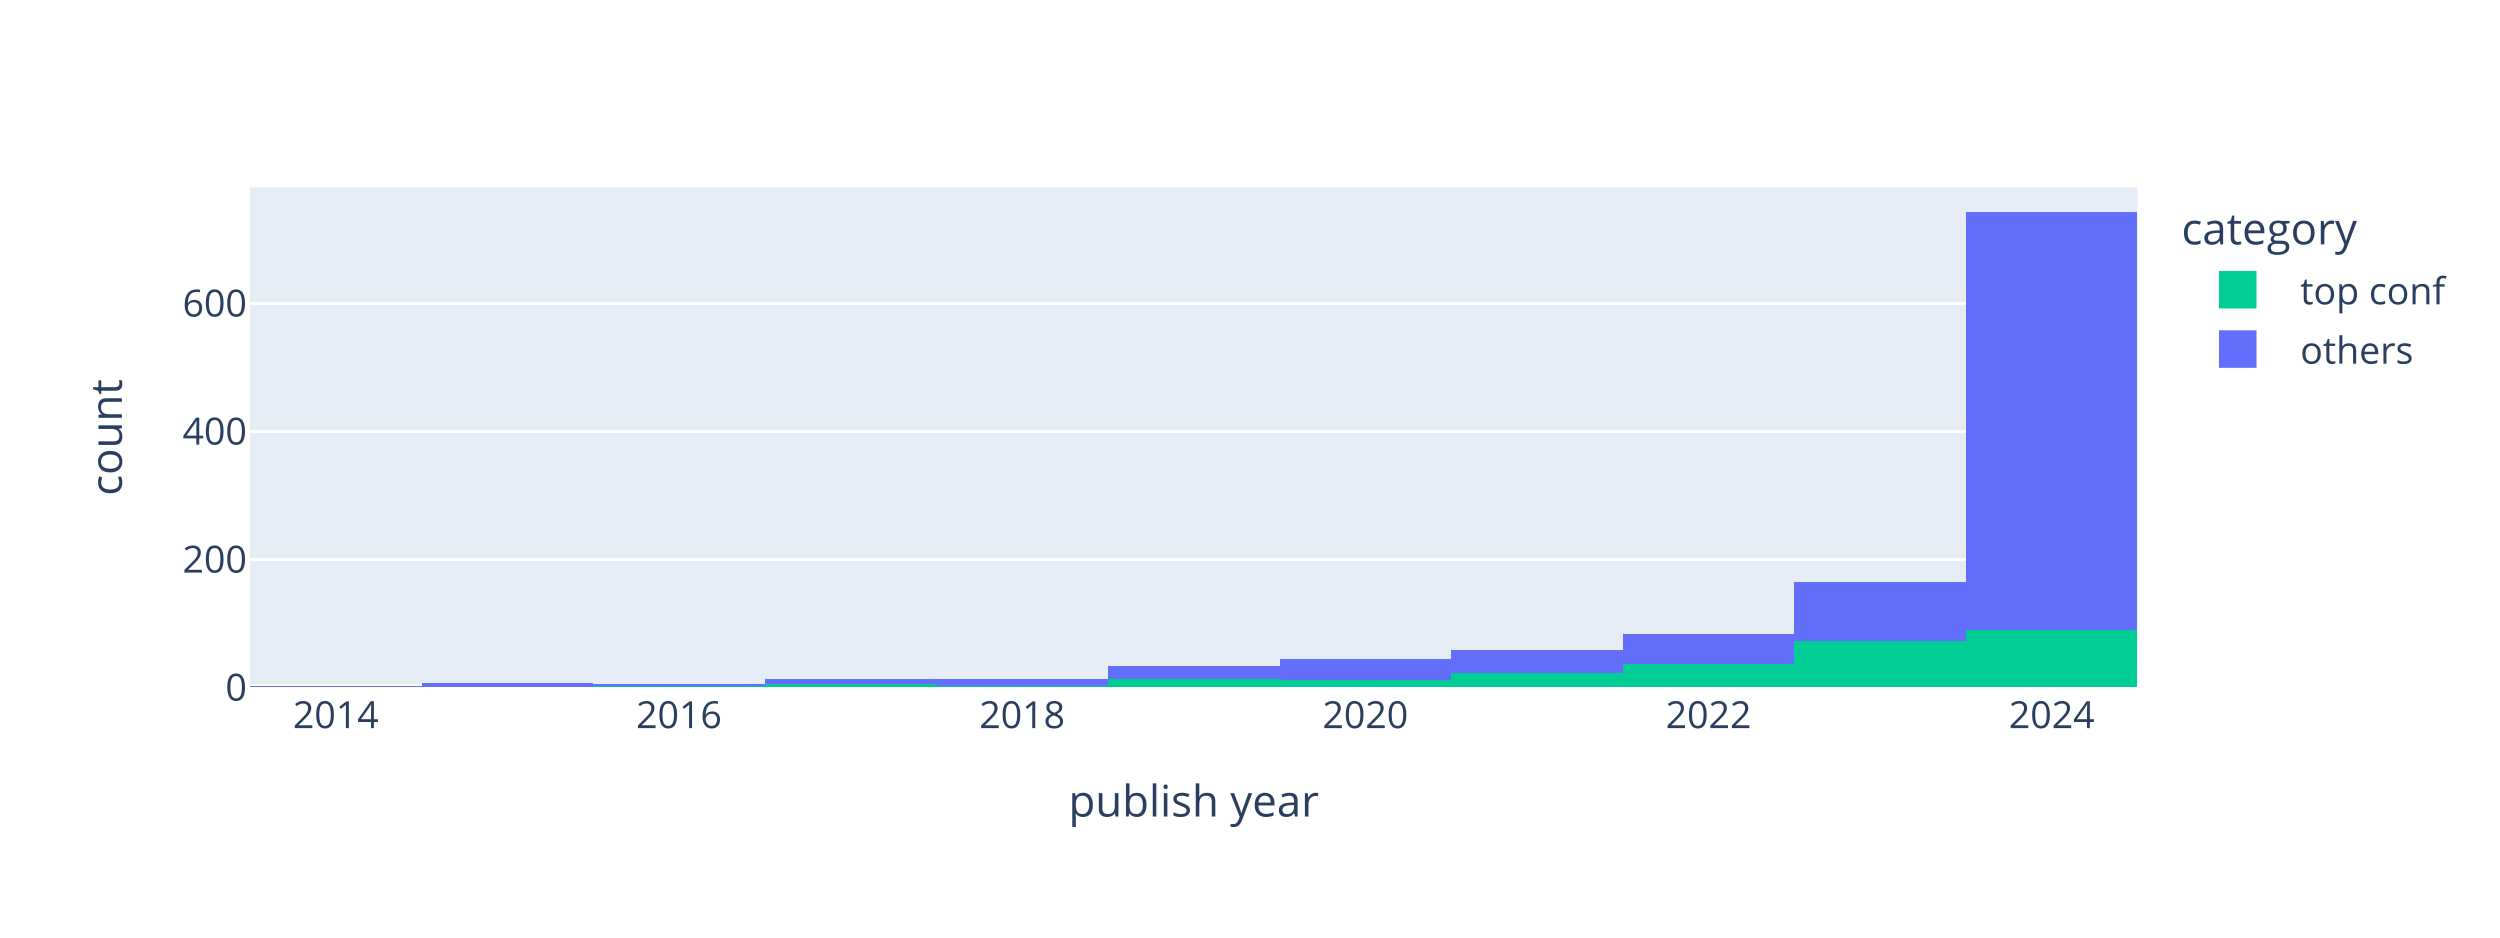
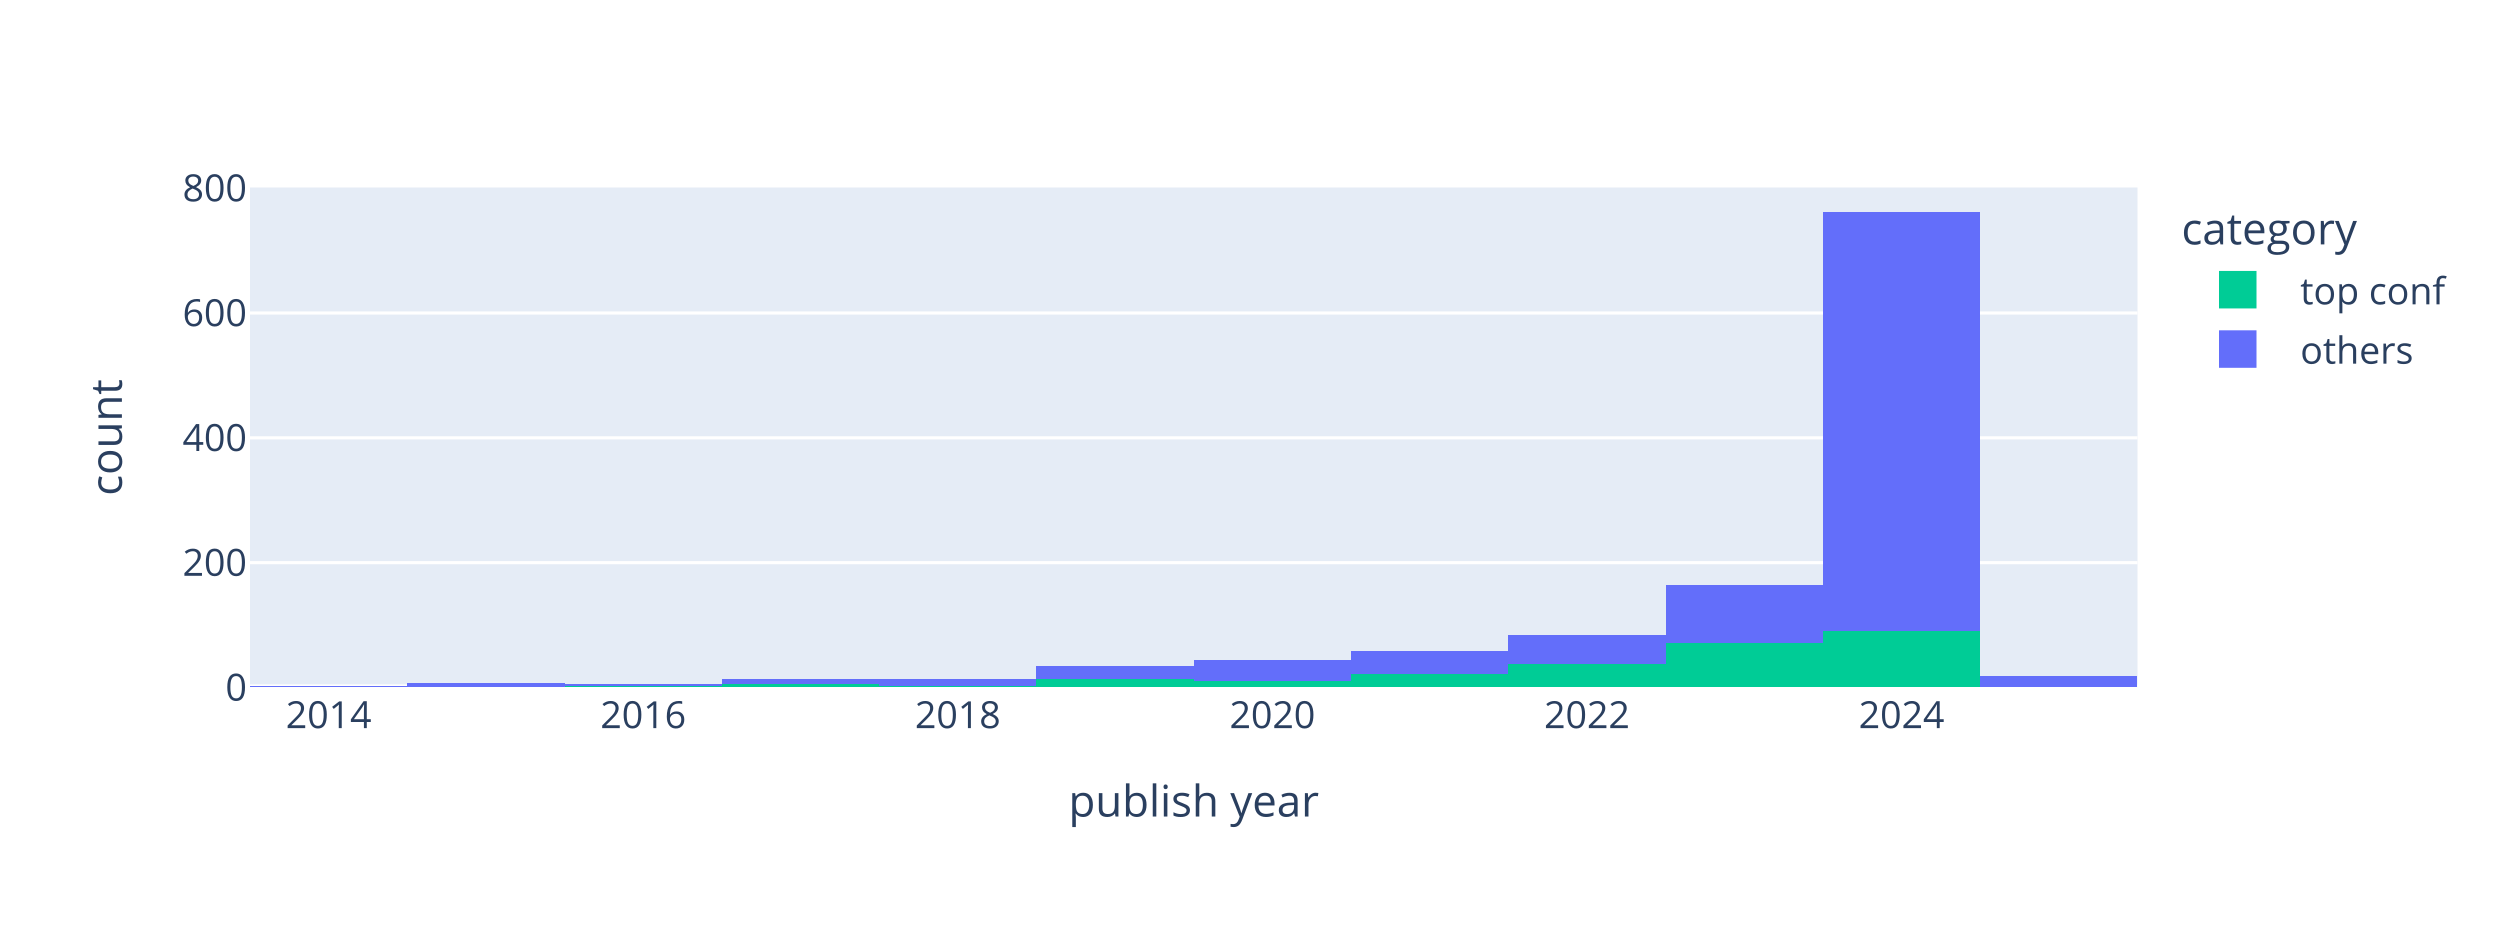
<svg xmlns="http://www.w3.org/2000/svg" class="main-svg" width="800" height="300" style="" viewBox="0 0 800 300">
  <rect x="0" y="0" width="800" height="300" style="fill: rgb(255, 255, 255); fill-opacity: 1;" />
-   <defs id="defs-bbf3af">
+   <defs id="defs-d3e911">
    <g class="clips">
-       <clipPath id="clipbbf3afxyplot" class="plotclip">
+       <clipPath id="clipd3e911xyplot" class="plotclip">
        <rect width="604" height="160" />
      </clipPath>
-       <clipPath class="axesclip" id="clipbbf3afx">
+       <clipPath class="axesclip" id="clipd3e911x">
        <rect x="80" y="0" width="604" height="300" />
      </clipPath>
-       <clipPath class="axesclip" id="clipbbf3afy">
+       <clipPath class="axesclip" id="clipd3e911y">
        <rect x="0" y="60" width="800" height="160" />
      </clipPath>
-       <clipPath class="axesclip" id="clipbbf3afxy">
+       <clipPath class="axesclip" id="clipd3e911xy">
        <rect x="80" y="60" width="604" height="160" />
      </clipPath>
    </g>
    <g class="gradients" />
    <g class="patterns" />
  </defs>
  <g class="bglayer">
    <rect class="bg" x="80" y="60" width="604" height="160" style="fill: rgb(229, 236, 246); fill-opacity: 1; stroke-width: 0;" />
  </g>
  <g class="layer-below">
    <g class="imagelayer" />
    <g class="shapelayer" />
  </g>
  <g class="cartesianlayer">
    <g class="subplot xy">
      <g class="layer-subplot">
        <g class="shapelayer" />
        <g class="imagelayer" />
      </g>
      <g class="minor-gridlayer">
        <g class="x" />
        <g class="y" />
      </g>
      <g class="gridlayer">
        <g class="x" />
        <g class="y">
-           <path class="ygrid crisp" transform="translate(0,179.03)" d="M80,0h604" style="stroke: rgb(255, 255, 255); stroke-opacity: 1; stroke-width: 1px;" />
-           <path class="ygrid crisp" transform="translate(0,138.06)" d="M80,0h604" style="stroke: rgb(255, 255, 255); stroke-opacity: 1; stroke-width: 1px;" />
-           <path class="ygrid crisp" transform="translate(0,97.09)" d="M80,0h604" style="stroke: rgb(255, 255, 255); stroke-opacity: 1; stroke-width: 1px;" />
+           <path class="ygrid crisp" transform="translate(0,180.05)" d="M80,0h604" style="stroke: rgb(255, 255, 255); stroke-opacity: 1; stroke-width: 1px;" />
+           <path class="ygrid crisp" transform="translate(0,140.11)" d="M80,0h604" style="stroke: rgb(255, 255, 255); stroke-opacity: 1; stroke-width: 1px;" />
+           <path class="ygrid crisp" transform="translate(0,100.16)" d="M80,0h604" style="stroke: rgb(255, 255, 255); stroke-opacity: 1; stroke-width: 1px;" />
        </g>
      </g>
      <g class="zerolinelayer">
        <path class="yzl zl crisp" transform="translate(0,220)" d="M80,0h604" style="stroke: rgb(255, 255, 255); stroke-opacity: 1; stroke-width: 2px;" />
      </g>
      <g class="layer-between">
        <g class="shapelayer" />
        <g class="imagelayer" />
      </g>
      <path class="xlines-below" />
      <path class="ylines-below" />
      <g class="overlines-below" />
      <g class="xaxislayer-below" />
      <g class="yaxislayer-below" />
      <g class="overaxes-below" />
      <g class="overplot">
-         <g class="xy" transform="translate(80,60)" clip-path="url(#clipbbf3afxyplot)">
+         <g class="xy" transform="translate(80,60)" clip-path="url(#clipd3e911xyplot)">
          <g class="barlayer mlayer">
            <g class="trace bars" shape-rendering="crispEdges" style="opacity: 1;">
              <g class="points">
                <g class="point">
-                   <path d="M0,160V159.8H54.91V160Z" style="vector-effect: none; opacity: 1; stroke-width: 0px; fill: rgb(0, 204, 150); fill-opacity: 1;" />
+                   <path d="M0,160V159.8H50.33V160Z" style="vector-effect: none; opacity: 1; stroke-width: 0px; fill: rgb(0, 204, 150); fill-opacity: 1;" />
                </g>
                <g class="point">
                  <path d="M0,0Z" style="vector-effect: none; opacity: 1; stroke-width: 0px; fill: rgb(0, 204, 150); fill-opacity: 1;" />
                </g>
                <g class="point">
-                   <path d="M109.82,160V159.39H164.73V160Z" style="vector-effect: none; opacity: 1; stroke-width: 0px; fill: rgb(0, 204, 150); fill-opacity: 1;" />
-                 </g>
-                 <g class="point">
-                   <path d="M164.73,160V158.77H219.64V160Z" style="vector-effect: none; opacity: 1; stroke-width: 0px; fill: rgb(0, 204, 150); fill-opacity: 1;" />
-                 </g>
-                 <g class="point">
-                   <path d="M219.64,160V159.39H274.55V160Z" style="vector-effect: none; opacity: 1; stroke-width: 0px; fill: rgb(0, 204, 150); fill-opacity: 1;" />
-                 </g>
-                 <g class="point">
-                   <path d="M274.55,160V157.34H329.45V160Z" style="vector-effect: none; opacity: 1; stroke-width: 0px; fill: rgb(0, 204, 150); fill-opacity: 1;" />
-                 </g>
-                 <g class="point">
-                   <path d="M329.45,160V157.75H384.36V160Z" style="vector-effect: none; opacity: 1; stroke-width: 0px; fill: rgb(0, 204, 150); fill-opacity: 1;" />
-                 </g>
-                 <g class="point">
-                   <path d="M384.36,160V155.49H439.27V160Z" style="vector-effect: none; opacity: 1; stroke-width: 0px; fill: rgb(0, 204, 150); fill-opacity: 1;" />
-                 </g>
-                 <g class="point">
-                   <path d="M439.27,160V152.42H494.18V160Z" style="vector-effect: none; opacity: 1; stroke-width: 0px; fill: rgb(0, 204, 150); fill-opacity: 1;" />
-                 </g>
-                 <g class="point">
-                   <path d="M494.18,160V145.25H549.09V160Z" style="vector-effect: none; opacity: 1; stroke-width: 0px; fill: rgb(0, 204, 150); fill-opacity: 1;" />
-                 </g>
-                 <g class="point">
-                   <path d="M549.09,160V141.56H604V160Z" style="vector-effect: none; opacity: 1; stroke-width: 0px; fill: rgb(0, 204, 150); fill-opacity: 1;" />
+                   <path d="M100.67,160V159.4H151V160Z" style="vector-effect: none; opacity: 1; stroke-width: 0px; fill: rgb(0, 204, 150); fill-opacity: 1;" />
+                 </g>
+                 <g class="point">
+                   <path d="M151,160V158.8H201.33V160Z" style="vector-effect: none; opacity: 1; stroke-width: 0px; fill: rgb(0, 204, 150); fill-opacity: 1;" />
+                 </g>
+                 <g class="point">
+                   <path d="M201.33,160V159.4H251.67V160Z" style="vector-effect: none; opacity: 1; stroke-width: 0px; fill: rgb(0, 204, 150); fill-opacity: 1;" />
+                 </g>
+                 <g class="point">
+                   <path d="M251.67,160V157.4H302V160Z" style="vector-effect: none; opacity: 1; stroke-width: 0px; fill: rgb(0, 204, 150); fill-opacity: 1;" />
+                 </g>
+                 <g class="point">
+                   <path d="M302,160V157.8H352.33V160Z" style="vector-effect: none; opacity: 1; stroke-width: 0px; fill: rgb(0, 204, 150); fill-opacity: 1;" />
+                 </g>
+                 <g class="point">
+                   <path d="M352.33,160V155.61H402.67V160Z" style="vector-effect: none; opacity: 1; stroke-width: 0px; fill: rgb(0, 204, 150); fill-opacity: 1;" />
+                 </g>
+                 <g class="point">
+                   <path d="M402.67,160V152.61H453V160Z" style="vector-effect: none; opacity: 1; stroke-width: 0px; fill: rgb(0, 204, 150); fill-opacity: 1;" />
+                 </g>
+                 <g class="point">
+                   <path d="M453,160V145.62H503.33V160Z" style="vector-effect: none; opacity: 1; stroke-width: 0px; fill: rgb(0, 204, 150); fill-opacity: 1;" />
+                 </g>
+                 <g class="point">
+                   <path d="M503.33,160V141.82H553.67V160Z" style="vector-effect: none; opacity: 1; stroke-width: 0px; fill: rgb(0, 204, 150); fill-opacity: 1;" />
                </g>
              </g>
            </g>
            <g class="trace bars" shape-rendering="crispEdges" style="opacity: 1;">
              <g class="points">
                <g class="point">
-                   <path d="M0,159.8V159.59H54.91V159.8Z" style="vector-effect: none; opacity: 1; stroke-width: 0px; fill: rgb(99, 110, 250); fill-opacity: 1;" />
-                 </g>
-                 <g class="point">
-                   <path d="M54.91,160V158.57H109.82V160Z" style="vector-effect: none; opacity: 1; stroke-width: 0px; fill: rgb(99, 110, 250); fill-opacity: 1;" />
-                 </g>
-                 <g class="point">
-                   <path d="M109.82,159.39V158.77H164.73V159.39Z" style="vector-effect: none; opacity: 1; stroke-width: 0px; fill: rgb(99, 110, 250); fill-opacity: 1;" />
-                 </g>
-                 <g class="point">
-                   <path d="M164.73,158.77V157.34H219.64V158.77Z" style="vector-effect: none; opacity: 1; stroke-width: 0px; fill: rgb(99, 110, 250); fill-opacity: 1;" />
-                 </g>
-                 <g class="point">
-                   <path d="M219.64,159.39V157.13H274.55V159.39Z" style="vector-effect: none; opacity: 1; stroke-width: 0px; fill: rgb(99, 110, 250); fill-opacity: 1;" />
-                 </g>
-                 <g class="point">
-                   <path d="M274.55,157.34V153.04H329.45V157.34Z" style="vector-effect: none; opacity: 1; stroke-width: 0px; fill: rgb(99, 110, 250); fill-opacity: 1;" />
-                 </g>
-                 <g class="point">
-                   <path d="M329.45,157.75V150.99H384.36V157.75Z" style="vector-effect: none; opacity: 1; stroke-width: 0px; fill: rgb(99, 110, 250); fill-opacity: 1;" />
-                 </g>
-                 <g class="point">
-                   <path d="M384.36,155.49V148.12H439.27V155.49Z" style="vector-effect: none; opacity: 1; stroke-width: 0px; fill: rgb(99, 110, 250); fill-opacity: 1;" />
-                 </g>
-                 <g class="point">
-                   <path d="M439.27,152.42V142.79H494.18V152.42Z" style="vector-effect: none; opacity: 1; stroke-width: 0px; fill: rgb(99, 110, 250); fill-opacity: 1;" />
-                 </g>
-                 <g class="point">
-                   <path d="M494.18,145.25V126.4H549.09V145.25Z" style="vector-effect: none; opacity: 1; stroke-width: 0px; fill: rgb(99, 110, 250); fill-opacity: 1;" />
-                 </g>
-                 <g class="point">
-                   <path d="M549.09,141.56V8H604V141.56Z" style="vector-effect: none; opacity: 1; stroke-width: 0px; fill: rgb(99, 110, 250); fill-opacity: 1;" />
+                   <path d="M0,159.8V159.6H50.33V159.8Z" style="vector-effect: none; opacity: 1; stroke-width: 0px; fill: rgb(99, 110, 250); fill-opacity: 1;" />
+                 </g>
+                 <g class="point">
+                   <path d="M50.33,160V158.6H100.67V160Z" style="vector-effect: none; opacity: 1; stroke-width: 0px; fill: rgb(99, 110, 250); fill-opacity: 1;" />
+                 </g>
+                 <g class="point">
+                   <path d="M100.67,159.4V158.8H151V159.4Z" style="vector-effect: none; opacity: 1; stroke-width: 0px; fill: rgb(99, 110, 250); fill-opacity: 1;" />
+                 </g>
+                 <g class="point">
+                   <path d="M151,158.8V157.4H201.33V158.8Z" style="vector-effect: none; opacity: 1; stroke-width: 0px; fill: rgb(99, 110, 250); fill-opacity: 1;" />
+                 </g>
+                 <g class="point">
+                   <path d="M201.33,159.4V157.2H251.67V159.4Z" style="vector-effect: none; opacity: 1; stroke-width: 0px; fill: rgb(99, 110, 250); fill-opacity: 1;" />
+                 </g>
+                 <g class="point">
+                   <path d="M251.67,157.4V153.21H302V157.4Z" style="vector-effect: none; opacity: 1; stroke-width: 0px; fill: rgb(99, 110, 250); fill-opacity: 1;" />
+                 </g>
+                 <g class="point">
+                   <path d="M302,157.8V151.21H352.33V157.8Z" style="vector-effect: none; opacity: 1; stroke-width: 0px; fill: rgb(99, 110, 250); fill-opacity: 1;" />
+                 </g>
+                 <g class="point">
+                   <path d="M352.33,155.61V148.42H402.67V155.61Z" style="vector-effect: none; opacity: 1; stroke-width: 0px; fill: rgb(99, 110, 250); fill-opacity: 1;" />
+                 </g>
+                 <g class="point">
+                   <path d="M402.67,152.61V143.22H453V152.61Z" style="vector-effect: none; opacity: 1; stroke-width: 0px; fill: rgb(99, 110, 250); fill-opacity: 1;" />
+                 </g>
+                 <g class="point">
+                   <path d="M453,145.62V127.24H503.33V145.62Z" style="vector-effect: none; opacity: 1; stroke-width: 0px; fill: rgb(99, 110, 250); fill-opacity: 1;" />
+                 </g>
+                 <g class="point">
+                   <path d="M503.33,141.82V8H553.67V141.82Z" style="vector-effect: none; opacity: 1; stroke-width: 0px; fill: rgb(99, 110, 250); fill-opacity: 1;" />
+                 </g>
+                 <g class="point">
+                   <path d="M553.67,160V156.2H604V160Z" style="vector-effect: none; opacity: 1; stroke-width: 0px; fill: rgb(99, 110, 250); fill-opacity: 1;" />
                </g>
              </g>
            </g>
          </g>
        </g>
      </g>
      <path class="xlines-above crisp" d="M0,0" style="fill: none;" />
      <path class="ylines-above crisp" d="M0,0" style="fill: none;" />
      <g class="overlines-above" />
      <g class="xaxislayer-above">
        <g class="xtick">
-           <text text-anchor="middle" x="0" y="233" transform="translate(107.45,0)" style="font-family: 'Open Sans', verdana, arial, sans-serif; font-size: 12px; fill: rgb(42, 63, 95); fill-opacity: 1; white-space: pre; opacity: 1;">2014</text>
-         </g>
-         <g class="xtick">
-           <text text-anchor="middle" x="0" y="233" style="font-family: 'Open Sans', verdana, arial, sans-serif; font-size: 12px; fill: rgb(42, 63, 95); fill-opacity: 1; white-space: pre; opacity: 1;" transform="translate(217.27,0)">2016</text>
-         </g>
-         <g class="xtick">
-           <text text-anchor="middle" x="0" y="233" style="font-family: 'Open Sans', verdana, arial, sans-serif; font-size: 12px; fill: rgb(42, 63, 95); fill-opacity: 1; white-space: pre; opacity: 1;" transform="translate(327.09,0)">2018</text>
-         </g>
-         <g class="xtick">
-           <text text-anchor="middle" x="0" y="233" style="font-family: 'Open Sans', verdana, arial, sans-serif; font-size: 12px; fill: rgb(42, 63, 95); fill-opacity: 1; white-space: pre; opacity: 1;" transform="translate(436.91,0)">2020</text>
-         </g>
-         <g class="xtick">
-           <text text-anchor="middle" x="0" y="233" style="font-family: 'Open Sans', verdana, arial, sans-serif; font-size: 12px; fill: rgb(42, 63, 95); fill-opacity: 1; white-space: pre; opacity: 1;" transform="translate(546.73,0)">2022</text>
-         </g>
-         <g class="xtick">
-           <text text-anchor="middle" x="0" y="233" style="font-family: 'Open Sans', verdana, arial, sans-serif; font-size: 12px; fill: rgb(42, 63, 95); fill-opacity: 1; white-space: pre; opacity: 1;" transform="translate(656.55,0)">2024</text>
+           <text text-anchor="middle" x="0" y="233" transform="translate(105.17,0)" style="font-family: 'Open Sans', verdana, arial, sans-serif; font-size: 12px; fill: rgb(42, 63, 95); fill-opacity: 1; white-space: pre; opacity: 1;">2014</text>
+         </g>
+         <g class="xtick">
+           <text text-anchor="middle" x="0" y="233" style="font-family: 'Open Sans', verdana, arial, sans-serif; font-size: 12px; fill: rgb(42, 63, 95); fill-opacity: 1; white-space: pre; opacity: 1;" transform="translate(205.83,0)">2016</text>
+         </g>
+         <g class="xtick">
+           <text text-anchor="middle" x="0" y="233" style="font-family: 'Open Sans', verdana, arial, sans-serif; font-size: 12px; fill: rgb(42, 63, 95); fill-opacity: 1; white-space: pre; opacity: 1;" transform="translate(306.5,0)">2018</text>
+         </g>
+         <g class="xtick">
+           <text text-anchor="middle" x="0" y="233" style="font-family: 'Open Sans', verdana, arial, sans-serif; font-size: 12px; fill: rgb(42, 63, 95); fill-opacity: 1; white-space: pre; opacity: 1;" transform="translate(407.17,0)">2020</text>
+         </g>
+         <g class="xtick">
+           <text text-anchor="middle" x="0" y="233" style="font-family: 'Open Sans', verdana, arial, sans-serif; font-size: 12px; fill: rgb(42, 63, 95); fill-opacity: 1; white-space: pre; opacity: 1;" transform="translate(507.83,0)">2022</text>
+         </g>
+         <g class="xtick">
+           <text text-anchor="middle" x="0" y="233" style="font-family: 'Open Sans', verdana, arial, sans-serif; font-size: 12px; fill: rgb(42, 63, 95); fill-opacity: 1; white-space: pre; opacity: 1;" transform="translate(608.5,0)">2024</text>
        </g>
      </g>
      <g class="yaxislayer-above">
        <g class="ytick">
          <text text-anchor="end" x="79" y="4.2" transform="translate(0,220)" style="font-family: 'Open Sans', verdana, arial, sans-serif; font-size: 12px; fill: rgb(42, 63, 95); fill-opacity: 1; white-space: pre; opacity: 1;">0</text>
        </g>
        <g class="ytick">
-           <text text-anchor="end" x="79" y="4.2" style="font-family: 'Open Sans', verdana, arial, sans-serif; font-size: 12px; fill: rgb(42, 63, 95); fill-opacity: 1; white-space: pre; opacity: 1;" transform="translate(0,179.03)">200</text>
-         </g>
-         <g class="ytick">
-           <text text-anchor="end" x="79" y="4.2" style="font-family: 'Open Sans', verdana, arial, sans-serif; font-size: 12px; fill: rgb(42, 63, 95); fill-opacity: 1; white-space: pre; opacity: 1;" transform="translate(0,138.06)">400</text>
-         </g>
-         <g class="ytick">
-           <text text-anchor="end" x="79" y="4.2" style="font-family: 'Open Sans', verdana, arial, sans-serif; font-size: 12px; fill: rgb(42, 63, 95); fill-opacity: 1; white-space: pre; opacity: 1;" transform="translate(0,97.09)">600</text>
+           <text text-anchor="end" x="79" y="4.2" style="font-family: 'Open Sans', verdana, arial, sans-serif; font-size: 12px; fill: rgb(42, 63, 95); fill-opacity: 1; white-space: pre; opacity: 1;" transform="translate(0,180.05)">200</text>
+         </g>
+         <g class="ytick">
+           <text text-anchor="end" x="79" y="4.2" style="font-family: 'Open Sans', verdana, arial, sans-serif; font-size: 12px; fill: rgb(42, 63, 95); fill-opacity: 1; white-space: pre; opacity: 1;" transform="translate(0,140.11)">400</text>
+         </g>
+         <g class="ytick">
+           <text text-anchor="end" x="79" y="4.2" style="font-family: 'Open Sans', verdana, arial, sans-serif; font-size: 12px; fill: rgb(42, 63, 95); fill-opacity: 1; white-space: pre; opacity: 1;" transform="translate(0,100.16)">600</text>
+         </g>
+         <g class="ytick">
+           <text text-anchor="end" x="79" y="4.2" style="font-family: 'Open Sans', verdana, arial, sans-serif; font-size: 12px; fill: rgb(42, 63, 95); fill-opacity: 1; white-space: pre; opacity: 1;" transform="translate(0,60.21)">800</text>
        </g>
      </g>
      <g class="overaxes-above" />
    </g>
  </g>
  <g class="polarlayer" />
  <g class="smithlayer" />
  <g class="ternarylayer" />
  <g class="geolayer" />
  <g class="funnelarealayer" />
  <g class="pielayer" />
  <g class="iciclelayer" />
  <g class="treemaplayer" />
  <g class="sunburstlayer" />
  <g class="glimages" />
-   <defs id="topdefs-bbf3af">
+   <defs id="topdefs-d3e911">
    <g class="clips" />
-     <clipPath id="legendbbf3af">
+     <clipPath id="legendd3e911">
      <rect width="92" height="67" x="0" y="0" />
    </clipPath>
  </defs>
  <g class="layer-above">
    <g class="imagelayer" />
    <g class="shapelayer" />
  </g>
  <g class="infolayer">
    <g class="legend" pointer-events="all" transform="translate(696.08,60)">
      <rect class="bg" shape-rendering="crispEdges" style="stroke: rgb(68, 68, 68); stroke-opacity: 1; fill: rgb(255, 255, 255); fill-opacity: 1; stroke-width: 0px;" width="92" height="67" x="0" y="0" />
-       <g class="scrollbox" transform="" clip-path="url(#legendbbf3af)">
+       <g class="scrollbox" transform="" clip-path="url(#legendd3e911)">
        <text class="legendtitletext" text-anchor="start" x="2" y="18.2" style="font-family: 'Open Sans', verdana, arial, sans-serif; font-size: 14px; fill: rgb(42, 63, 95); fill-opacity: 1; white-space: pre;">category</text>
        <g class="groups" transform="">
          <g class="traces" transform="translate(0,32.7)" style="opacity: 1;">
            <text class="legendtext" text-anchor="start" x="40" y="4.68" style="font-family: 'Open Sans', verdana, arial, sans-serif; font-size: 12px; fill: rgb(42, 63, 95); fill-opacity: 1; white-space: pre;">top conf</text>
            <g class="layers" style="opacity: 1;">
              <g class="legendfill" />
              <g class="legendlines" />
              <g class="legendsymbols">
                <g class="legendpoints">
                  <path class="legendundefined" d="M6,6H-6V-6H6Z" transform="translate(20,0)" style="stroke-width: 0px; fill: rgb(0, 204, 150); fill-opacity: 1;" />
                </g>
              </g>
            </g>
            <rect class="legendtoggle" x="0" y="-9.5" width="86.875" height="19" style="fill: rgb(0, 0, 0); fill-opacity: 0;" />
          </g>
        </g>
        <g class="groups" transform="">
          <g class="traces" transform="translate(0,51.7)" style="opacity: 1;">
            <text class="legendtext" text-anchor="start" x="40" y="4.68" style="font-family: 'Open Sans', verdana, arial, sans-serif; font-size: 12px; fill: rgb(42, 63, 95); fill-opacity: 1; white-space: pre;">others</text>
            <g class="layers" style="opacity: 1;">
              <g class="legendfill" />
              <g class="legendlines" />
              <g class="legendsymbols">
                <g class="legendpoints">
                  <path class="legendundefined" d="M6,6H-6V-6H6Z" transform="translate(20,0)" style="stroke-width: 0px; fill: rgb(99, 110, 250); fill-opacity: 1;" />
                </g>
              </g>
            </g>
            <rect class="legendtoggle" x="0" y="-9.5" width="86.875" height="19" style="fill: rgb(0, 0, 0); fill-opacity: 0;" />
          </g>
        </g>
      </g>
      <rect class="scrollbar" rx="20" ry="3" width="0" height="0" style="fill: rgb(128, 139, 164); fill-opacity: 1;" x="0" y="0" />
    </g>
    <g class="g-gtitle" />
    <g class="g-xtitle">
      <text class="xtitle" x="382" y="261.3" text-anchor="middle" style="opacity: 1; font-family: 'Open Sans', verdana, arial, sans-serif; font-size: 14px; fill: rgb(42, 63, 95); fill-opacity: 1; white-space: pre;">publish year</text>
    </g>
    <g class="g-ytitle">
      <text class="ytitle" transform="rotate(-90,39.00625,140)" x="39.006" y="140" text-anchor="middle" style="opacity: 1; font-family: 'Open Sans', verdana, arial, sans-serif; font-size: 14px; fill: rgb(42, 63, 95); fill-opacity: 1; white-space: pre;">count</text>
    </g>
  </g>
</svg>
